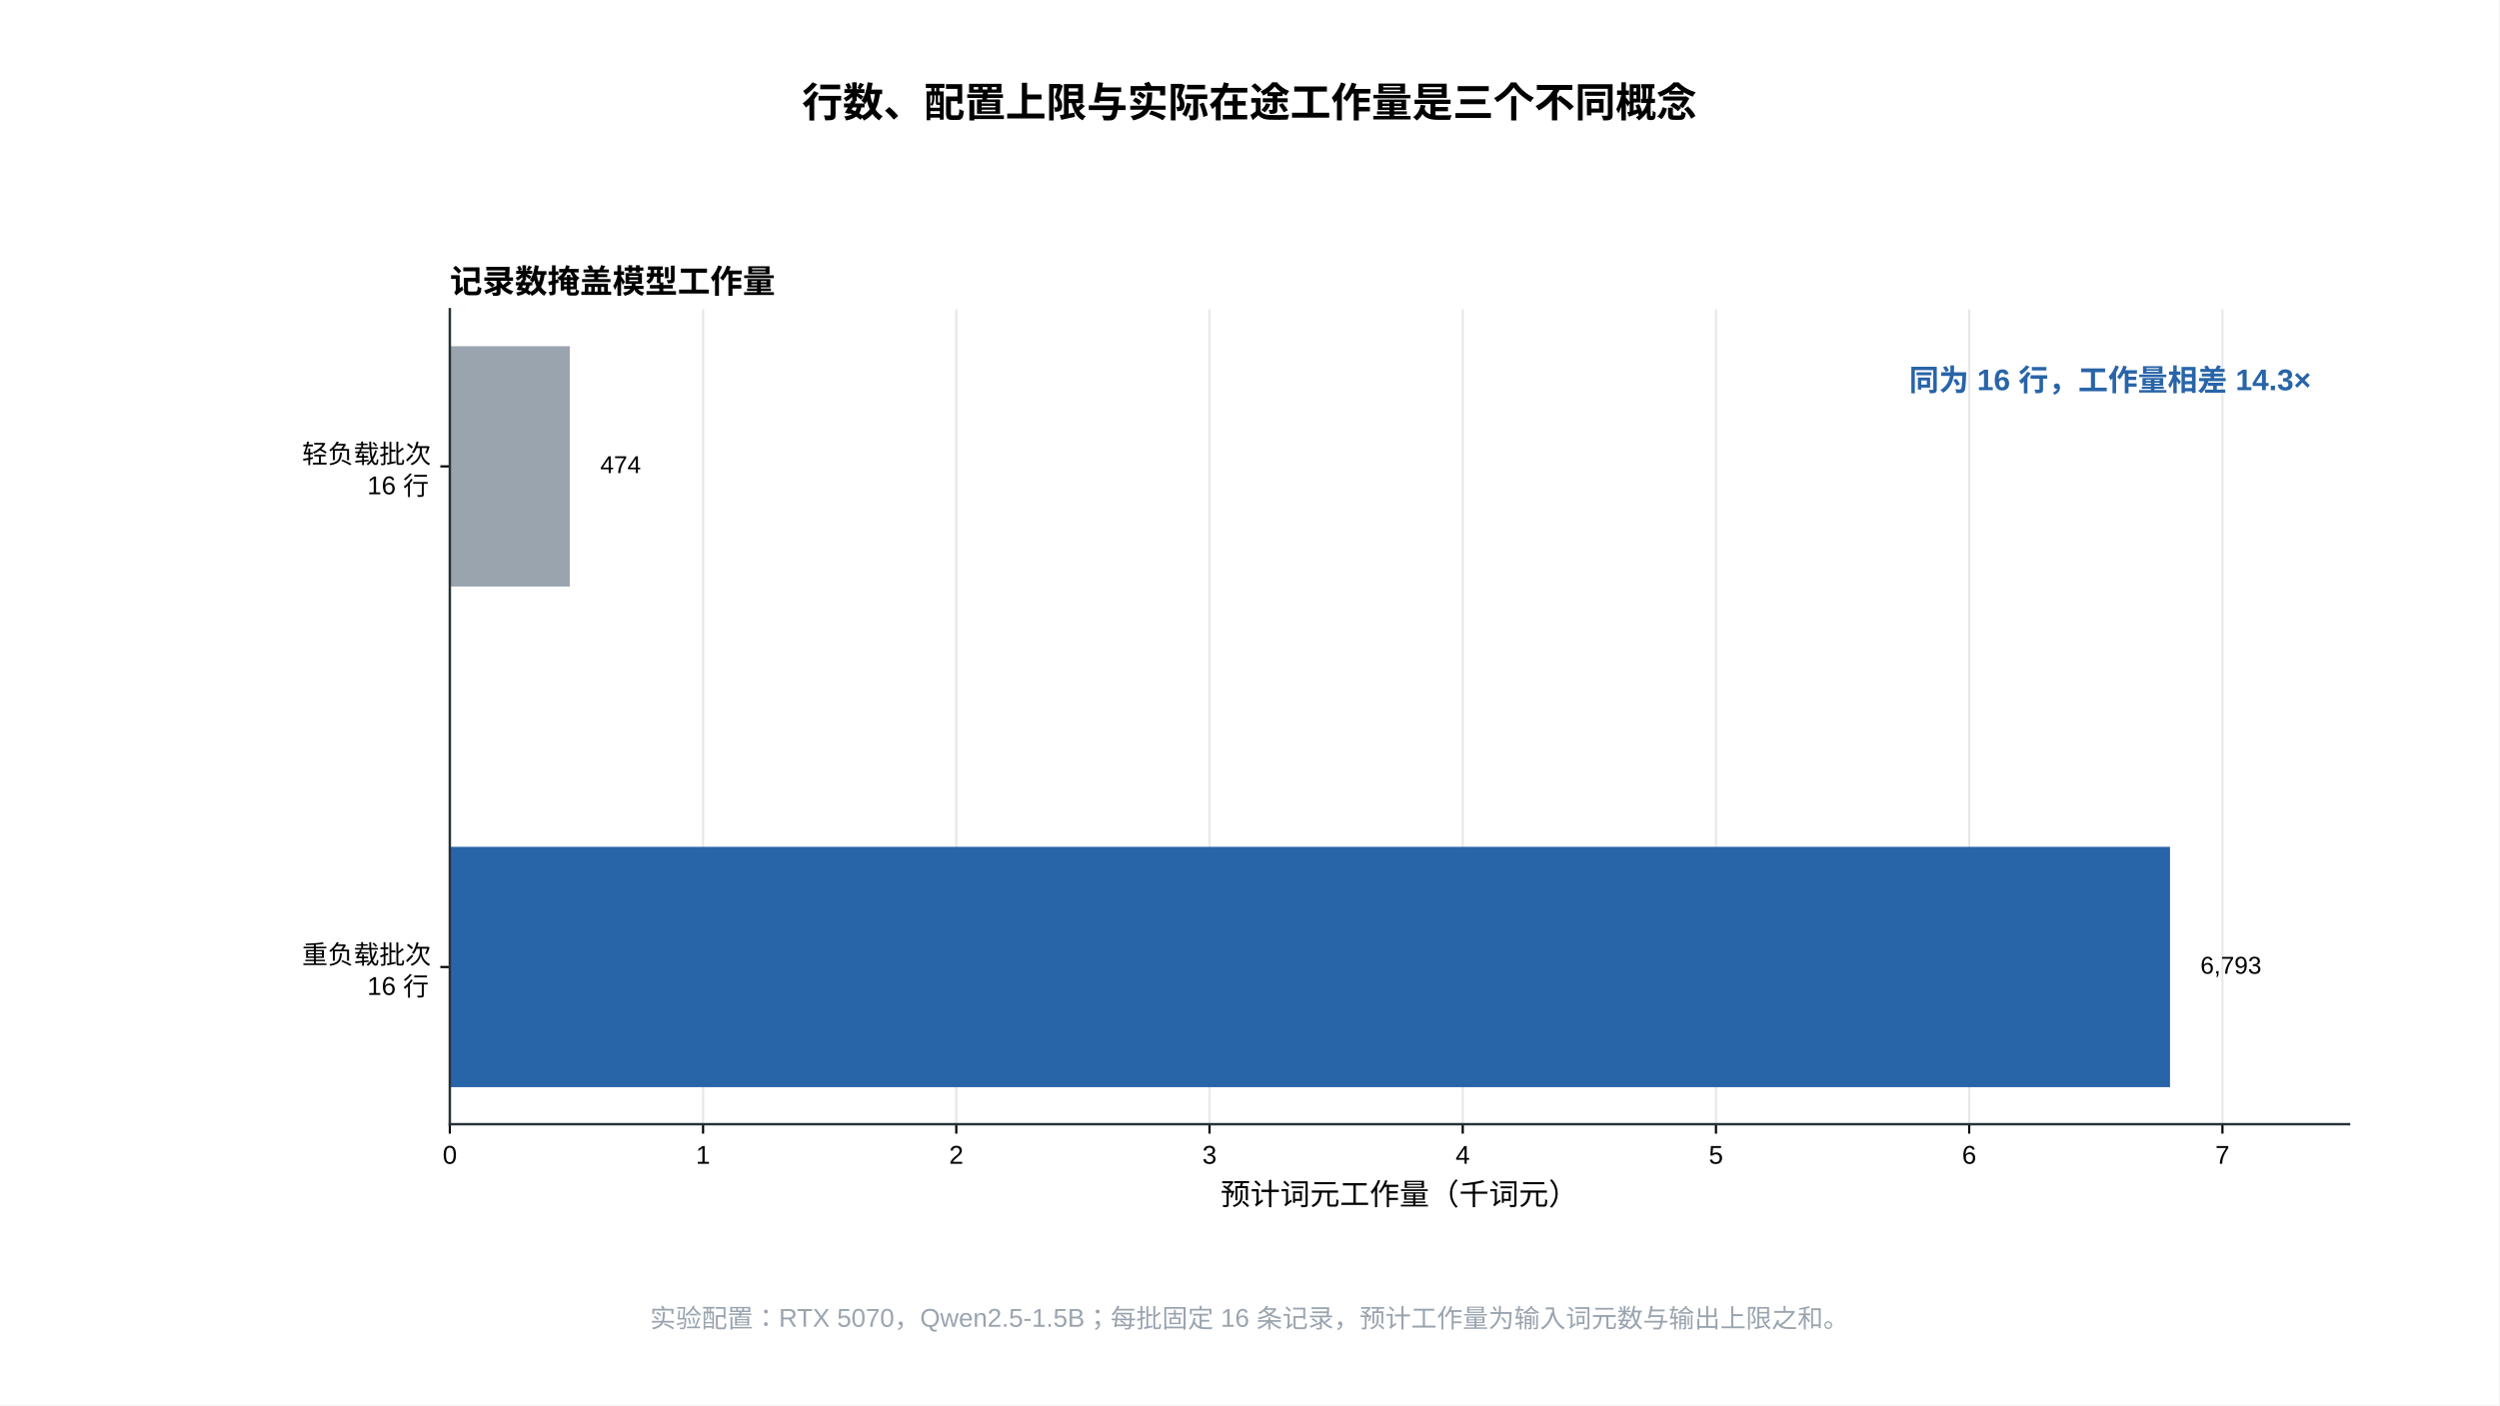
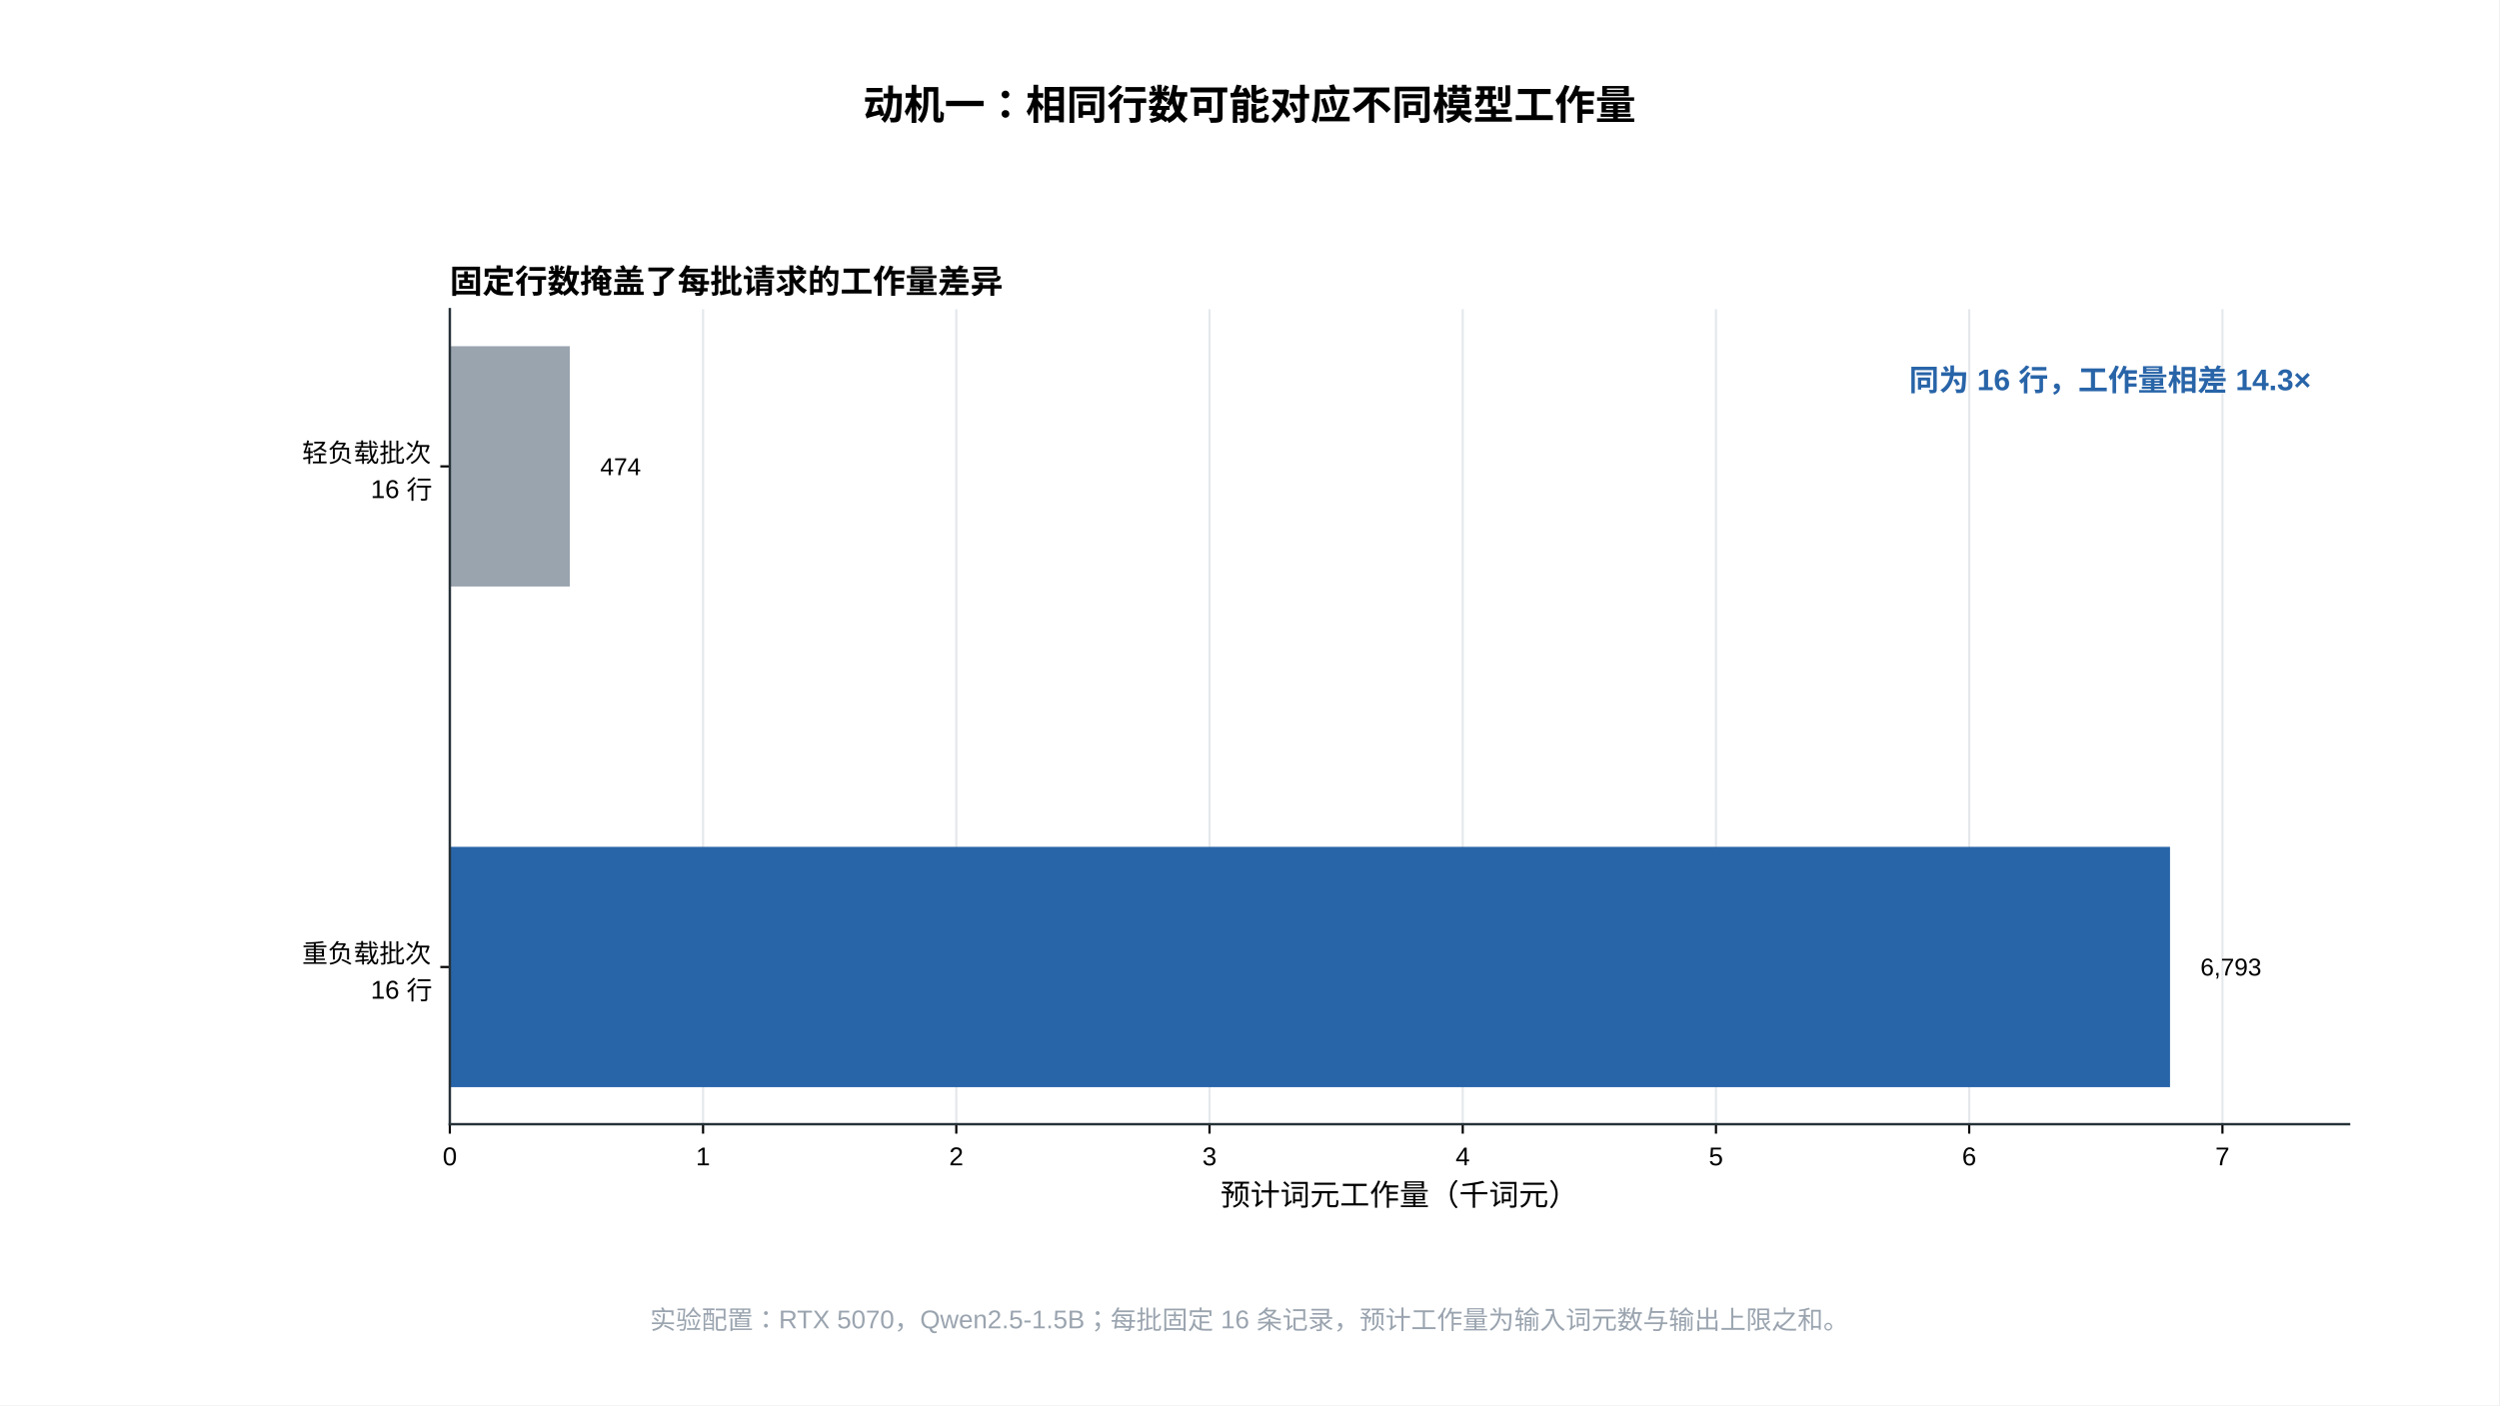
<svg xmlns="http://www.w3.org/2000/svg" xmlns:xlink="http://www.w3.org/1999/xlink" width="921.6pt" height="518.4pt" viewBox="0 0 921.6 518.4" version="1.1">
  <defs>
    <style type="text/css">*{stroke-linejoin: round; stroke-linecap: butt}</style>
  </defs>
  <g id="figure_1">
    <g id="patch_1">
      <path d="M 0 518.4 L 921.6 518.4 L 921.6 0 L 0 0 z " style="fill: #ffffff" />
    </g>
    <g id="axes_1">
      <g id="patch_2">
        <path d="M 165.888 414.72 L 866.304 414.72 L 866.304 114.048 L 165.888 114.048 z " style="fill: #ffffff" />
      </g>
      <g id="matplotlib.axis_1">
        <g id="xtick_1">
          <g id="line2d_1">
-             <path d="M 165.888 414.72 L 165.888 114.048 " clip-path="url(#pa67ce28187)" style="fill: none; stroke: #e5e8eb; stroke-width: 0.8; stroke-linecap: square" />
+             <path d="M 165.888 414.72 L 165.888 114.048 " clip-path="url(#pc0a2b757a2)" style="fill: none; stroke: #e5e8eb; stroke-width: 0.8; stroke-linecap: square" />
          </g>
          <g id="line2d_2">
            <defs>
-               <path id="m4b1d10899c" d="M 0 0 L 0 3.5 " style="stroke: #000000; stroke-width: 0.8" />
+               <path id="m2c7554e550" d="M 0 0 L 0 3.5 " style="stroke: #000000; stroke-width: 0.8" />
            </defs>
            <g>
-               <use xlink:href="#m4b1d10899c" x="165.888" y="414.72" style="stroke: #000000; stroke-width: 0.8" />
+               <use xlink:href="#m2c7554e550" x="165.888" y="414.72" style="stroke: #000000; stroke-width: 0.8" />
            </g>
          </g>
          <g id="text_1">
-             <text style="font-size: 9.5px; font-family: 'Microsoft YaHei', 'SimHei', 'PingFang SC', 'Hiragino Sans GB', 'Heiti SC', 'Arial', 'DejaVu Sans', 'Liberation Sans', sans-serif; text-anchor: middle" x="165.888" y="429.314" transform="rotate(-0 165.888 429.3141)">0</text>
+             <text style="font-size: 9.5px; font-family: 'Microsoft YaHei', 'SimHei', 'PingFang SC', 'Hiragino Sans GB', 'Heiti SC', 'Arial', 'DejaVu Sans', 'Liberation Sans', sans-serif; text-anchor: middle" x="165.888" y="429.89" transform="rotate(-0 165.888 429.89)">0</text>
          </g>
        </g>
        <g id="xtick_2">
          <g id="line2d_3">
-             <path d="M 259.277 414.72 L 259.277 114.048 " clip-path="url(#pa67ce28187)" style="fill: none; stroke: #e5e8eb; stroke-width: 0.8; stroke-linecap: square" />
+             <path d="M 259.277 414.72 L 259.277 114.048 " clip-path="url(#pc0a2b757a2)" style="fill: none; stroke: #e5e8eb; stroke-width: 0.8; stroke-linecap: square" />
          </g>
          <g id="line2d_4">
            <g>
-               <use xlink:href="#m4b1d10899c" x="259.277" y="414.72" style="stroke: #000000; stroke-width: 0.8" />
+               <use xlink:href="#m2c7554e550" x="259.277" y="414.72" style="stroke: #000000; stroke-width: 0.8" />
            </g>
          </g>
          <g id="text_2">
-             <text style="font-size: 9.5px; font-family: 'Microsoft YaHei', 'SimHei', 'PingFang SC', 'Hiragino Sans GB', 'Heiti SC', 'Arial', 'DejaVu Sans', 'Liberation Sans', sans-serif; text-anchor: middle" x="259.277" y="429.314" transform="rotate(-0 259.2768 429.3141)">1</text>
+             <text style="font-size: 9.5px; font-family: 'Microsoft YaHei', 'SimHei', 'PingFang SC', 'Hiragino Sans GB', 'Heiti SC', 'Arial', 'DejaVu Sans', 'Liberation Sans', sans-serif; text-anchor: middle" x="259.277" y="429.89" transform="rotate(-0 259.2768 429.89)">1</text>
          </g>
        </g>
        <g id="xtick_3">
          <g id="line2d_5">
-             <path d="M 352.666 414.72 L 352.666 114.048 " clip-path="url(#pa67ce28187)" style="fill: none; stroke: #e5e8eb; stroke-width: 0.8; stroke-linecap: square" />
+             <path d="M 352.666 414.72 L 352.666 114.048 " clip-path="url(#pc0a2b757a2)" style="fill: none; stroke: #e5e8eb; stroke-width: 0.8; stroke-linecap: square" />
          </g>
          <g id="line2d_6">
            <g>
-               <use xlink:href="#m4b1d10899c" x="352.666" y="414.72" style="stroke: #000000; stroke-width: 0.8" />
+               <use xlink:href="#m2c7554e550" x="352.666" y="414.72" style="stroke: #000000; stroke-width: 0.8" />
            </g>
          </g>
          <g id="text_3">
-             <text style="font-size: 9.5px; font-family: 'Microsoft YaHei', 'SimHei', 'PingFang SC', 'Hiragino Sans GB', 'Heiti SC', 'Arial', 'DejaVu Sans', 'Liberation Sans', sans-serif; text-anchor: middle" x="352.666" y="429.314" transform="rotate(-0 352.6656 429.3141)">2</text>
+             <text style="font-size: 9.5px; font-family: 'Microsoft YaHei', 'SimHei', 'PingFang SC', 'Hiragino Sans GB', 'Heiti SC', 'Arial', 'DejaVu Sans', 'Liberation Sans', sans-serif; text-anchor: middle" x="352.666" y="429.89" transform="rotate(-0 352.6656 429.89)">2</text>
          </g>
        </g>
        <g id="xtick_4">
          <g id="line2d_7">
-             <path d="M 446.054 414.72 L 446.054 114.048 " clip-path="url(#pa67ce28187)" style="fill: none; stroke: #e5e8eb; stroke-width: 0.8; stroke-linecap: square" />
+             <path d="M 446.054 414.72 L 446.054 114.048 " clip-path="url(#pc0a2b757a2)" style="fill: none; stroke: #e5e8eb; stroke-width: 0.8; stroke-linecap: square" />
          </g>
          <g id="line2d_8">
            <g>
-               <use xlink:href="#m4b1d10899c" x="446.054" y="414.72" style="stroke: #000000; stroke-width: 0.8" />
+               <use xlink:href="#m2c7554e550" x="446.054" y="414.72" style="stroke: #000000; stroke-width: 0.8" />
            </g>
          </g>
          <g id="text_4">
-             <text style="font-size: 9.5px; font-family: 'Microsoft YaHei', 'SimHei', 'PingFang SC', 'Hiragino Sans GB', 'Heiti SC', 'Arial', 'DejaVu Sans', 'Liberation Sans', sans-serif; text-anchor: middle" x="446.054" y="429.314" transform="rotate(-0 446.0544 429.3141)">3</text>
+             <text style="font-size: 9.5px; font-family: 'Microsoft YaHei', 'SimHei', 'PingFang SC', 'Hiragino Sans GB', 'Heiti SC', 'Arial', 'DejaVu Sans', 'Liberation Sans', sans-serif; text-anchor: middle" x="446.054" y="429.89" transform="rotate(-0 446.0544 429.89)">3</text>
          </g>
        </g>
        <g id="xtick_5">
          <g id="line2d_9">
-             <path d="M 539.443 414.72 L 539.443 114.048 " clip-path="url(#pa67ce28187)" style="fill: none; stroke: #e5e8eb; stroke-width: 0.8; stroke-linecap: square" />
+             <path d="M 539.443 414.72 L 539.443 114.048 " clip-path="url(#pc0a2b757a2)" style="fill: none; stroke: #e5e8eb; stroke-width: 0.8; stroke-linecap: square" />
          </g>
          <g id="line2d_10">
            <g>
-               <use xlink:href="#m4b1d10899c" x="539.443" y="414.72" style="stroke: #000000; stroke-width: 0.8" />
+               <use xlink:href="#m2c7554e550" x="539.443" y="414.72" style="stroke: #000000; stroke-width: 0.8" />
            </g>
          </g>
          <g id="text_5">
-             <text style="font-size: 9.5px; font-family: 'Microsoft YaHei', 'SimHei', 'PingFang SC', 'Hiragino Sans GB', 'Heiti SC', 'Arial', 'DejaVu Sans', 'Liberation Sans', sans-serif; text-anchor: middle" x="539.443" y="429.314" transform="rotate(-0 539.4432 429.3141)">4</text>
+             <text style="font-size: 9.5px; font-family: 'Microsoft YaHei', 'SimHei', 'PingFang SC', 'Hiragino Sans GB', 'Heiti SC', 'Arial', 'DejaVu Sans', 'Liberation Sans', sans-serif; text-anchor: middle" x="539.443" y="429.89" transform="rotate(-0 539.4432 429.89)">4</text>
          </g>
        </g>
        <g id="xtick_6">
          <g id="line2d_11">
-             <path d="M 632.832 414.72 L 632.832 114.048 " clip-path="url(#pa67ce28187)" style="fill: none; stroke: #e5e8eb; stroke-width: 0.8; stroke-linecap: square" />
+             <path d="M 632.832 414.72 L 632.832 114.048 " clip-path="url(#pc0a2b757a2)" style="fill: none; stroke: #e5e8eb; stroke-width: 0.8; stroke-linecap: square" />
          </g>
          <g id="line2d_12">
            <g>
-               <use xlink:href="#m4b1d10899c" x="632.832" y="414.72" style="stroke: #000000; stroke-width: 0.8" />
+               <use xlink:href="#m2c7554e550" x="632.832" y="414.72" style="stroke: #000000; stroke-width: 0.8" />
            </g>
          </g>
          <g id="text_6">
-             <text style="font-size: 9.5px; font-family: 'Microsoft YaHei', 'SimHei', 'PingFang SC', 'Hiragino Sans GB', 'Heiti SC', 'Arial', 'DejaVu Sans', 'Liberation Sans', sans-serif; text-anchor: middle" x="632.832" y="429.314" transform="rotate(-0 632.832 429.3141)">5</text>
+             <text style="font-size: 9.5px; font-family: 'Microsoft YaHei', 'SimHei', 'PingFang SC', 'Hiragino Sans GB', 'Heiti SC', 'Arial', 'DejaVu Sans', 'Liberation Sans', sans-serif; text-anchor: middle" x="632.832" y="429.89" transform="rotate(-0 632.832 429.89)">5</text>
          </g>
        </g>
        <g id="xtick_7">
          <g id="line2d_13">
-             <path d="M 726.221 414.72 L 726.221 114.048 " clip-path="url(#pa67ce28187)" style="fill: none; stroke: #e5e8eb; stroke-width: 0.8; stroke-linecap: square" />
+             <path d="M 726.221 414.72 L 726.221 114.048 " clip-path="url(#pc0a2b757a2)" style="fill: none; stroke: #e5e8eb; stroke-width: 0.8; stroke-linecap: square" />
          </g>
          <g id="line2d_14">
            <g>
-               <use xlink:href="#m4b1d10899c" x="726.221" y="414.72" style="stroke: #000000; stroke-width: 0.8" />
+               <use xlink:href="#m2c7554e550" x="726.221" y="414.72" style="stroke: #000000; stroke-width: 0.8" />
            </g>
          </g>
          <g id="text_7">
-             <text style="font-size: 9.5px; font-family: 'Microsoft YaHei', 'SimHei', 'PingFang SC', 'Hiragino Sans GB', 'Heiti SC', 'Arial', 'DejaVu Sans', 'Liberation Sans', sans-serif; text-anchor: middle" x="726.221" y="429.314" transform="rotate(-0 726.2208 429.3141)">6</text>
+             <text style="font-size: 9.5px; font-family: 'Microsoft YaHei', 'SimHei', 'PingFang SC', 'Hiragino Sans GB', 'Heiti SC', 'Arial', 'DejaVu Sans', 'Liberation Sans', sans-serif; text-anchor: middle" x="726.221" y="429.89" transform="rotate(-0 726.2208 429.89)">6</text>
          </g>
        </g>
        <g id="xtick_8">
          <g id="line2d_15">
-             <path d="M 819.61 414.72 L 819.61 114.048 " clip-path="url(#pa67ce28187)" style="fill: none; stroke: #e5e8eb; stroke-width: 0.8; stroke-linecap: square" />
+             <path d="M 819.61 414.72 L 819.61 114.048 " clip-path="url(#pc0a2b757a2)" style="fill: none; stroke: #e5e8eb; stroke-width: 0.8; stroke-linecap: square" />
          </g>
          <g id="line2d_16">
            <g>
-               <use xlink:href="#m4b1d10899c" x="819.61" y="414.72" style="stroke: #000000; stroke-width: 0.8" />
+               <use xlink:href="#m2c7554e550" x="819.61" y="414.72" style="stroke: #000000; stroke-width: 0.8" />
            </g>
          </g>
          <g id="text_8">
-             <text style="font-size: 9.5px; font-family: 'Microsoft YaHei', 'SimHei', 'PingFang SC', 'Hiragino Sans GB', 'Heiti SC', 'Arial', 'DejaVu Sans', 'Liberation Sans', sans-serif; text-anchor: middle" x="819.61" y="429.314" transform="rotate(-0 819.6096 429.3141)">7</text>
+             <text style="font-size: 9.5px; font-family: 'Microsoft YaHei', 'SimHei', 'PingFang SC', 'Hiragino Sans GB', 'Heiti SC', 'Arial', 'DejaVu Sans', 'Liberation Sans', sans-serif; text-anchor: middle" x="819.61" y="429.89" transform="rotate(-0 819.6096 429.89)">7</text>
          </g>
        </g>
        <g id="text_9">
-           <text style="font-size: 11px; font-family: 'Microsoft YaHei', 'SimHei', 'PingFang SC', 'Hiragino Sans GB', 'Heiti SC', 'Arial', 'DejaVu Sans', 'Liberation Sans', sans-serif; text-anchor: middle" x="516.096" y="444.469" transform="rotate(-0 516.096 444.4688)">预计词元工作量（千词元）</text>
+           <text style="font-size: 11px; font-family: 'Microsoft YaHei', 'SimHei', 'PingFang SC', 'Hiragino Sans GB', 'Heiti SC', 'Arial', 'DejaVu Sans', 'Liberation Sans', sans-serif; text-anchor: middle" x="516.096" y="444.68" transform="rotate(-0 516.096 444.68)">预计词元工作量（千词元）</text>
        </g>
      </g>
      <g id="matplotlib.axis_2">
        <g id="ytick_1">
          <g id="line2d_17">
            <defs>
-               <path id="mfb09a45340" d="M 0 0 L -3.5 0 " style="stroke: #000000; stroke-width: 0.8" />
+               <path id="m3997c0f4c2" d="M 0 0 L -3.5 0 " style="stroke: #000000; stroke-width: 0.8" />
            </defs>
            <g>
-               <use xlink:href="#mfb09a45340" x="165.888" y="172.04" style="stroke: #000000; stroke-width: 0.8" />
+               <use xlink:href="#m3997c0f4c2" x="165.888" y="172.04" style="stroke: #000000; stroke-width: 0.8" />
            </g>
          </g>
          <g id="text_10">
-             <text style="font-size: 9.5px; font-family: 'Microsoft YaHei', 'SimHei', 'PingFang SC', 'Hiragino Sans GB', 'Heiti SC', 'Arial', 'DejaVu Sans', 'Liberation Sans', sans-serif" transform="translate(111.388 170.8592)">轻负载批次</text>
-             <text style="font-size: 9.5px; font-family: 'Microsoft YaHei', 'SimHei', 'PingFang SC', 'Hiragino Sans GB', 'Heiti SC', 'Arial', 'DejaVu Sans', 'Liberation Sans', sans-serif" transform="translate(135.4349 182.3337)">16 行</text>
+             <text style="font-size: 9.5px; font-family: 'Microsoft YaHei', 'SimHei', 'PingFang SC', 'Hiragino Sans GB', 'Heiti SC', 'Arial', 'DejaVu Sans', 'Liberation Sans', sans-serif" transform="translate(111.388 170.425)">轻负载批次</text>
+             <text style="font-size: 9.5px; font-family: 'Microsoft YaHei', 'SimHei', 'PingFang SC', 'Hiragino Sans GB', 'Heiti SC', 'Arial', 'DejaVu Sans', 'Liberation Sans', sans-serif" transform="translate(136.7159 183.725)">16 行</text>
          </g>
        </g>
        <g id="ytick_2">
          <g id="line2d_18">
            <g>
-               <use xlink:href="#mfb09a45340" x="165.888" y="356.728" style="stroke: #000000; stroke-width: 0.8" />
+               <use xlink:href="#m3997c0f4c2" x="165.888" y="356.728" style="stroke: #000000; stroke-width: 0.8" />
            </g>
          </g>
          <g id="text_11">
-             <text style="font-size: 9.5px; font-family: 'Microsoft YaHei', 'SimHei', 'PingFang SC', 'Hiragino Sans GB', 'Heiti SC', 'Arial', 'DejaVu Sans', 'Liberation Sans', sans-serif" transform="translate(111.388 355.5472)">重负载批次</text>
-             <text style="font-size: 9.5px; font-family: 'Microsoft YaHei', 'SimHei', 'PingFang SC', 'Hiragino Sans GB', 'Heiti SC', 'Arial', 'DejaVu Sans', 'Liberation Sans', sans-serif" transform="translate(135.4349 367.0217)">16 行</text>
+             <text style="font-size: 9.5px; font-family: 'Microsoft YaHei', 'SimHei', 'PingFang SC', 'Hiragino Sans GB', 'Heiti SC', 'Arial', 'DejaVu Sans', 'Liberation Sans', sans-serif" transform="translate(111.388 355.113)">重负载批次</text>
+             <text style="font-size: 9.5px; font-family: 'Microsoft YaHei', 'SimHei', 'PingFang SC', 'Hiragino Sans GB', 'Heiti SC', 'Arial', 'DejaVu Sans', 'Liberation Sans', sans-serif" transform="translate(136.7159 368.413)">16 行</text>
          </g>
        </g>
      </g>
      <g id="patch_3">
-         <path d="M 165.888 216.365 L 210.154 216.365 L 210.154 127.715 L 165.888 127.715 z " clip-path="url(#pa67ce28187)" style="fill: #9aa4af" />
+         <path d="M 165.888 216.365 L 210.154 216.365 L 210.154 127.715 L 165.888 127.715 z " clip-path="url(#pc0a2b757a2)" style="fill: #9aa4af" />
      </g>
      <g id="patch_4">
-         <path d="M 165.888 401.053 L 800.278 401.053 L 800.278 312.403 L 165.888 312.403 z " clip-path="url(#pa67ce28187)" style="fill: #2864a8" />
+         <path d="M 165.888 401.053 L 800.278 401.053 L 800.278 312.403 L 165.888 312.403 z " clip-path="url(#pc0a2b757a2)" style="fill: #2864a8" />
      </g>
      <g id="patch_5">
        <path d="M 165.888 414.72 L 165.888 114.048 " style="fill: none; stroke: #263238; stroke-width: 0.9; stroke-linejoin: miter; stroke-linecap: square" />
      </g>
      <g id="patch_6">
        <path d="M 165.888 414.72 L 866.304 414.72 " style="fill: none; stroke: #263238; stroke-width: 0.9; stroke-linejoin: miter; stroke-linecap: square" />
      </g>
      <g id="text_12">
-         <text style="font-size: 9px; font-family: 'Microsoft YaHei', 'SimHei', 'PingFang SC', 'Hiragino Sans GB', 'Heiti SC', 'Arial', 'DejaVu Sans', 'Liberation Sans', sans-serif; text-anchor: start" x="221.361" y="174.519" transform="rotate(-0 221.3609 174.5185)">474</text>
+         <text style="font-size: 9px; font-family: 'Microsoft YaHei', 'SimHei', 'PingFang SC', 'Hiragino Sans GB', 'Heiti SC', 'Arial', 'DejaVu Sans', 'Liberation Sans', sans-serif; text-anchor: start" x="221.361" y="175.28" transform="rotate(-0 221.3609 175.28)">474</text>
      </g>
      <g id="text_13">
-         <text style="font-size: 9px; font-family: 'Microsoft YaHei', 'SimHei', 'PingFang SC', 'Hiragino Sans GB', 'Heiti SC', 'Arial', 'DejaVu Sans', 'Liberation Sans', sans-serif; text-anchor: start" x="811.485" y="359.206" transform="rotate(-0 811.4848 359.2065)">6,793</text>
+         <text style="font-size: 9px; font-family: 'Microsoft YaHei', 'SimHei', 'PingFang SC', 'Hiragino Sans GB', 'Heiti SC', 'Arial', 'DejaVu Sans', 'Liberation Sans', sans-serif; text-anchor: start" x="811.485" y="359.874" transform="rotate(-0 811.4848 359.8738)">6,793</text>
      </g>
      <g id="text_14">
        <text style="font-weight: 700; font-size: 11px; font-family: 'Microsoft YaHei', 'SimHei', 'PingFang SC', 'Hiragino Sans GB', 'Heiti SC', 'Arial', 'DejaVu Sans', 'Liberation Sans', sans-serif; text-anchor: end; fill: #2864a8" x="852.296" y="144.115" transform="rotate(-0 852.2957 144.1152)">同为 16 行，工作量相差 14.3×</text>
      </g>
      <g id="text_15">
-         <text style="font-weight: 700; font-size: 12px; font-family: 'Microsoft YaHei', 'SimHei', 'PingFang SC', 'Hiragino Sans GB', 'Heiti SC', 'Arial', 'DejaVu Sans', 'Liberation Sans', sans-serif; text-anchor: start" x="165.888" y="108.048" transform="rotate(-0 165.888 108.048)">记录数掩盖模型工作量</text>
+         <text style="font-weight: 700; font-size: 12px; font-family: 'Microsoft YaHei', 'SimHei', 'PingFang SC', 'Hiragino Sans GB', 'Heiti SC', 'Arial', 'DejaVu Sans', 'Liberation Sans', sans-serif; text-anchor: start" x="165.888" y="108.048" transform="rotate(-0 165.888 108.048)">固定行数掩盖了每批请求的工作量差异</text>
      </g>
    </g>
    <g id="text_16">
-       <text style="font-weight: 700; font-size: 15px; font-family: 'Microsoft YaHei', 'SimHei', 'PingFang SC', 'Hiragino Sans GB', 'Heiti SC', 'Arial', 'DejaVu Sans', 'Liberation Sans', sans-serif; text-anchor: middle" x="460.8" y="43.095" transform="rotate(-0 460.8 43.09463)">行数、配置上限与实际在途工作量是三个不同概念</text>
+       <text style="font-weight: 700; font-size: 15px; font-family: 'Microsoft YaHei', 'SimHei', 'PingFang SC', 'Hiragino Sans GB', 'Heiti SC', 'Arial', 'DejaVu Sans', 'Liberation Sans', sans-serif; text-anchor: middle" x="460.8" y="44.004" transform="rotate(-0 460.8 44.004)">动机一：相同行数可能对应不同模型工作量</text>
    </g>
    <g id="text_17">
-       <text style="font-size: 9.5px; font-family: 'Microsoft YaHei', 'SimHei', 'PingFang SC', 'Hiragino Sans GB', 'Heiti SC', 'Arial', 'DejaVu Sans', 'Liberation Sans', sans-serif; text-anchor: middle; fill: #9aa4af" x="460.8" y="489.706" transform="rotate(-0 460.8 489.7061)">实验配置：RTX 5070，Qwen2.5-1.5B；每批固定 16 条记录，预计工作量为输入词元数与输出上限之和。</text>
+       <text style="font-size: 9.5px; font-family: 'Microsoft YaHei', 'SimHei', 'PingFang SC', 'Hiragino Sans GB', 'Heiti SC', 'Arial', 'DejaVu Sans', 'Liberation Sans', sans-serif; text-anchor: middle; fill: #9aa4af" x="460.8" y="490.282" transform="rotate(-0 460.8 490.282)">实验配置：RTX 5070，Qwen2.5-1.5B；每批固定 16 条记录，预计工作量为输入词元数与输出上限之和。</text>
    </g>
  </g>
  <defs>
-     <clipPath id="pa67ce28187">
+     <clipPath id="pc0a2b757a2">
      <rect x="165.888" y="114.048" width="700.416" height="300.672" />
    </clipPath>
  </defs>
</svg>
